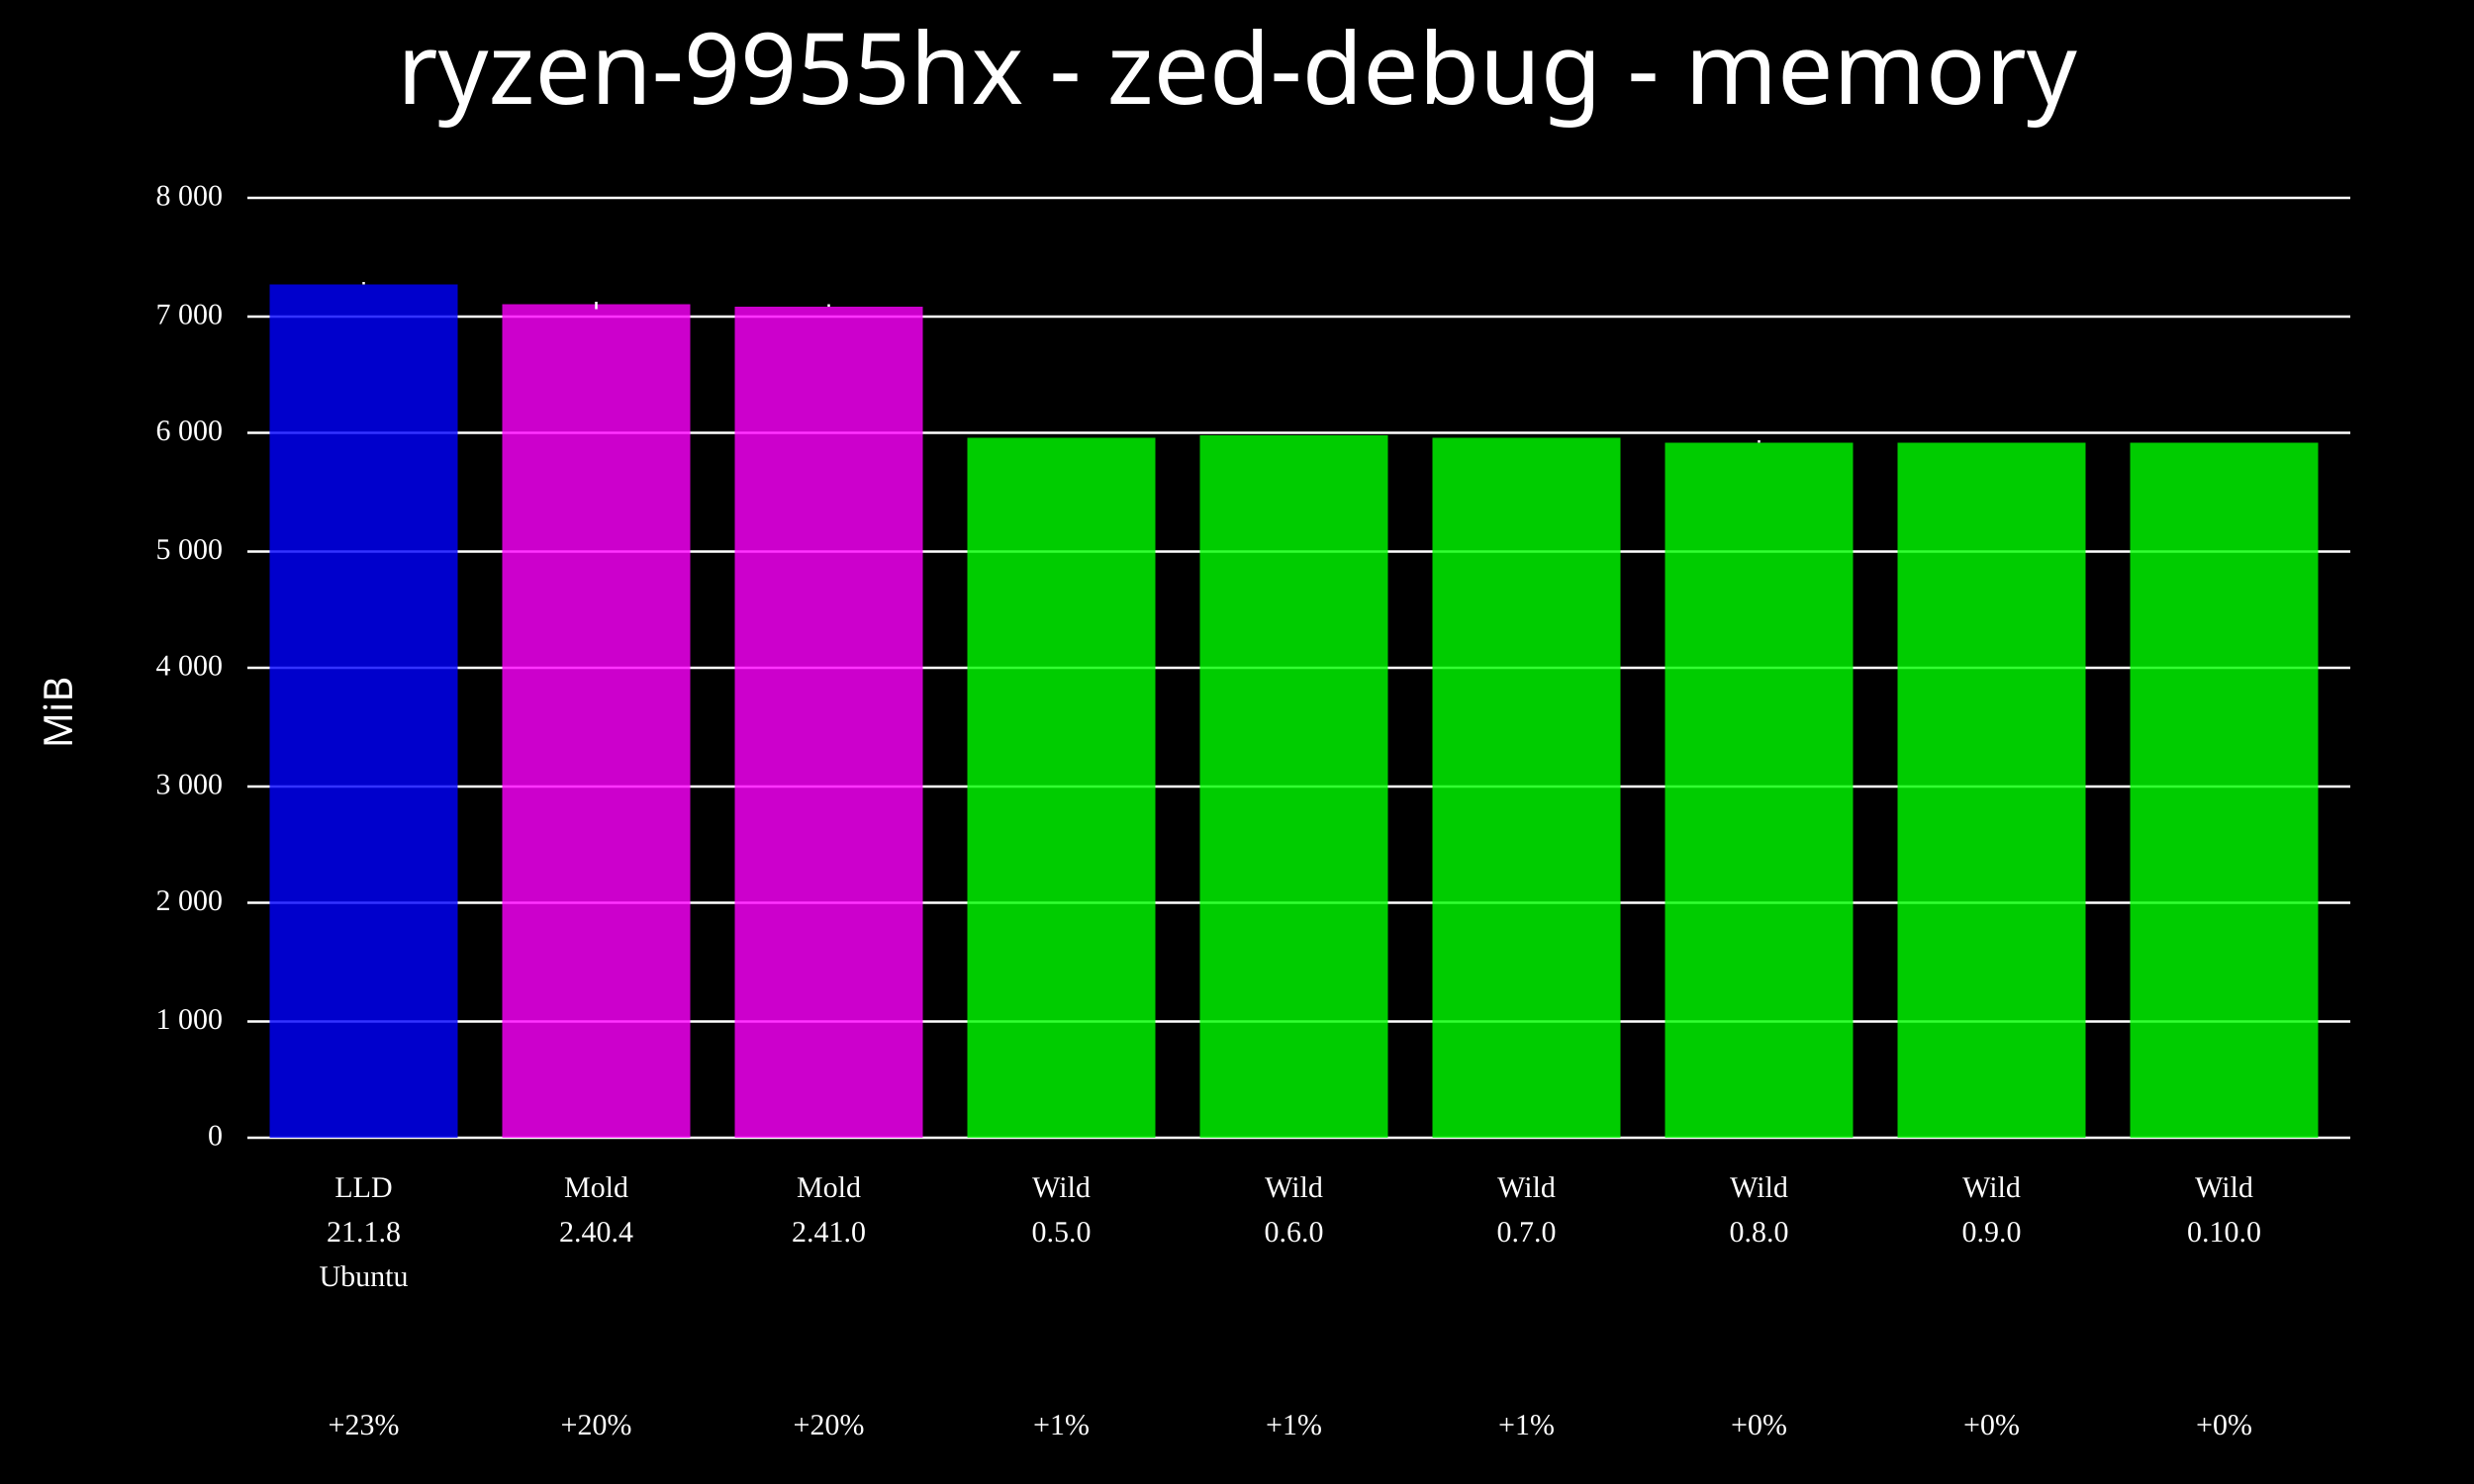
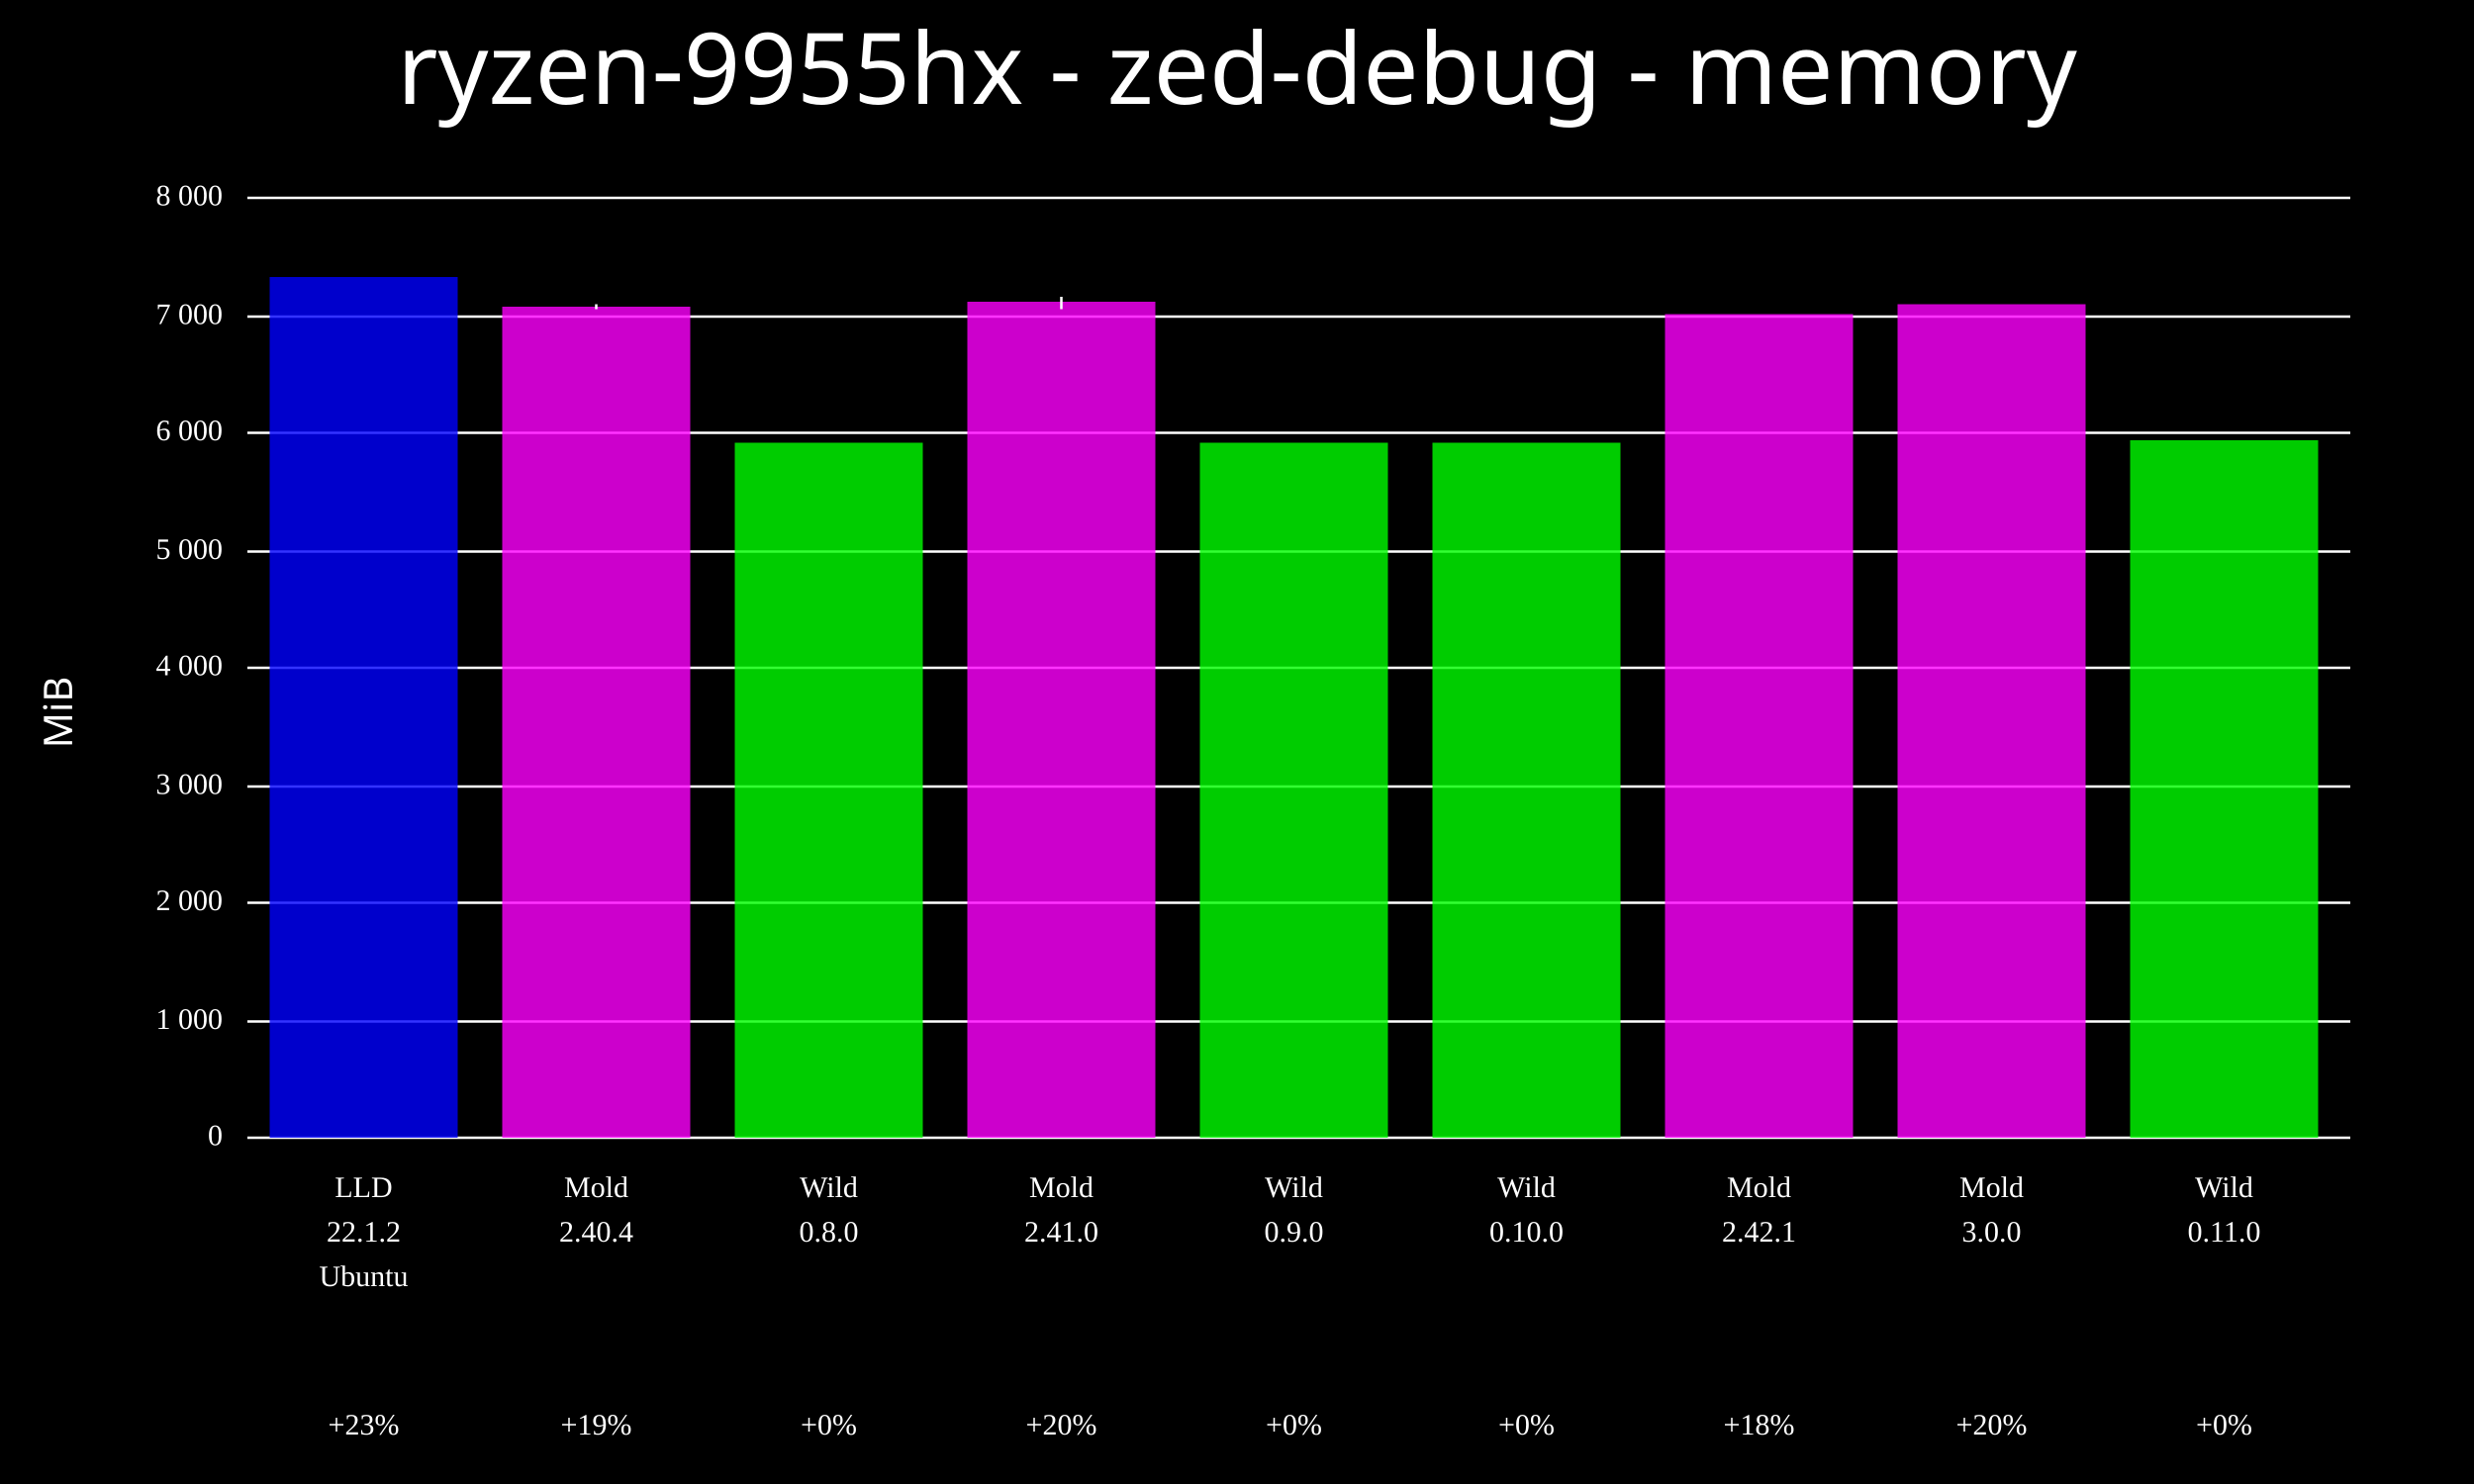
<svg xmlns="http://www.w3.org/2000/svg" width="1000" height="600" viewBox="0 0 1000 600">
  <rect x="0" y="0" width="1000" height="600" fill="#000000" />
  <text x="500" y="10" dy="0.8em" text-anchor="middle" font-family="sans-serif" font-size="40" fill="#FFFFFF">
ryzen-9955hx - zed-debug - memory</text>
  <text x="5" y="300" dy="0.76em" text-anchor="middle" font-family="sans-serif" font-size="16" fill="#FFFFFF" transform="rotate(270, 5, 288)">MiB</text>
  <line x1="100" y1="460" x2="950" y2="460" stroke="#FFFFFF" />
  <text x="90" y="460" dy="0.5ex" text-anchor="end" fill="#FFFFFF">0</text>
  <line x1="100" y1="413" x2="950" y2="413" stroke="#FFFFFF" />
  <text x="90" y="413" dy="0.5ex" text-anchor="end" fill="#FFFFFF">1 000</text>
  <line x1="100" y1="365" x2="950" y2="365" stroke="#FFFFFF" />
  <text x="90" y="365" dy="0.5ex" text-anchor="end" fill="#FFFFFF">2 000</text>
  <line x1="100" y1="318" x2="950" y2="318" stroke="#FFFFFF" />
  <text x="90" y="318" dy="0.5ex" text-anchor="end" fill="#FFFFFF">3 000</text>
  <line x1="100" y1="270" x2="950" y2="270" stroke="#FFFFFF" />
  <text x="90" y="270" dy="0.5ex" text-anchor="end" fill="#FFFFFF">4 000</text>
  <line x1="100" y1="223" x2="950" y2="223" stroke="#FFFFFF" />
  <text x="90" y="223" dy="0.5ex" text-anchor="end" fill="#FFFFFF">5 000</text>
  <line x1="100" y1="175" x2="950" y2="175" stroke="#FFFFFF" />
  <text x="90" y="175" dy="0.5ex" text-anchor="end" fill="#FFFFFF">6 000</text>
  <line x1="100" y1="128" x2="950" y2="128" stroke="#FFFFFF" />
  <text x="90" y="128" dy="0.5ex" text-anchor="end" fill="#FFFFFF">7 000</text>
  <line x1="100" y1="80" x2="950" y2="80" stroke="#FFFFFF" />
  <text x="90" y="80" dy="0.5ex" text-anchor="end" fill="#FFFFFF">8 000</text>
-   <rect fill="#0000FF" opacity="0.8" x="109" y="115" width="76" height="345" />
-   <line stroke="#FFFFFF" x1="147" y1="114" x2="147" y2="115" />
+   <rect fill="#0000FF" opacity="0.8" x="109" y="112" width="76" height="348" />
+   <line stroke="#FFFFFF" x1="147" y1="112" x2="147" y2="112" />
  <text x="147" y="484" fill="#FFFFFF" text-anchor="middle">LLD</text>
-   <text x="147" y="502" fill="#FFFFFF" text-anchor="middle">21.1.8</text>
+   <text x="147" y="502" fill="#FFFFFF" text-anchor="middle">22.1.2</text>
  <text x="147" y="520" fill="#FFFFFF" text-anchor="middle">Ubuntu</text>
  <text x="147" y="580" fill="#FFFFFF" text-anchor="middle">+23%</text>
-   <rect fill="#FF00FF" opacity="0.8" x="203" y="123" width="76" height="337" />
-   <line stroke="#FFFFFF" x1="241" y1="122" x2="241" y2="125" />
+   <rect fill="#FF00FF" opacity="0.8" x="203" y="124" width="76" height="336" />
+   <line stroke="#FFFFFF" x1="241" y1="123" x2="241" y2="125" />
  <text x="241" y="484" fill="#FFFFFF" text-anchor="middle">Mold</text>
  <text x="241" y="502" fill="#FFFFFF" text-anchor="middle">2.40.4</text>
-   <text x="241" y="580" fill="#FFFFFF" text-anchor="middle">+20%</text>
-   <rect fill="#FF00FF" opacity="0.8" x="297" y="124" width="76" height="336" />
-   <line stroke="#FFFFFF" x1="335" y1="123" x2="335" y2="124" />
-   <text x="335" y="484" fill="#FFFFFF" text-anchor="middle">Mold</text>
-   <text x="335" y="502" fill="#FFFFFF" text-anchor="middle">2.41.0</text>
-   <text x="335" y="580" fill="#FFFFFF" text-anchor="middle">+20%</text>
-   <rect fill="#00FF00" opacity="0.8" x="391" y="177" width="76" height="283" />
-   <line stroke="#FFFFFF" x1="429" y1="177" x2="429" y2="177" />
-   <text x="429" y="484" fill="#FFFFFF" text-anchor="middle">Wild</text>
-   <text x="429" y="502" fill="#FFFFFF" text-anchor="middle">0.5.0</text>
-   <text x="429" y="580" fill="#FFFFFF" text-anchor="middle">+1%</text>
-   <rect fill="#00FF00" opacity="0.8" x="485" y="176" width="76" height="284" />
-   <line stroke="#FFFFFF" x1="523" y1="176" x2="523" y2="176" />
+   <text x="241" y="580" fill="#FFFFFF" text-anchor="middle">+19%</text>
+   <rect fill="#00FF00" opacity="0.8" x="297" y="179" width="76" height="281" />
+   <line stroke="#FFFFFF" x1="335" y1="179" x2="335" y2="179" />
+   <text x="335" y="484" fill="#FFFFFF" text-anchor="middle">Wild</text>
+   <text x="335" y="502" fill="#FFFFFF" text-anchor="middle">0.8.0</text>
+   <text x="335" y="580" fill="#FFFFFF" text-anchor="middle">+0%</text>
+   <rect fill="#FF00FF" opacity="0.8" x="391" y="122" width="76" height="338" />
+   <line stroke="#FFFFFF" x1="429" y1="120" x2="429" y2="125" />
+   <text x="429" y="484" fill="#FFFFFF" text-anchor="middle">Mold</text>
+   <text x="429" y="502" fill="#FFFFFF" text-anchor="middle">2.41.0</text>
+   <text x="429" y="580" fill="#FFFFFF" text-anchor="middle">+20%</text>
+   <rect fill="#00FF00" opacity="0.8" x="485" y="179" width="76" height="281" />
+   <line stroke="#FFFFFF" x1="523" y1="179" x2="523" y2="179" />
  <text x="523" y="484" fill="#FFFFFF" text-anchor="middle">Wild</text>
-   <text x="523" y="502" fill="#FFFFFF" text-anchor="middle">0.6.0</text>
-   <text x="523" y="580" fill="#FFFFFF" text-anchor="middle">+1%</text>
-   <rect fill="#00FF00" opacity="0.8" x="579" y="177" width="76" height="283" />
-   <line stroke="#FFFFFF" x1="617" y1="177" x2="617" y2="177" />
+   <text x="523" y="502" fill="#FFFFFF" text-anchor="middle">0.9.0</text>
+   <text x="523" y="580" fill="#FFFFFF" text-anchor="middle">+0%</text>
+   <rect fill="#00FF00" opacity="0.8" x="579" y="179" width="76" height="281" />
+   <line stroke="#FFFFFF" x1="617" y1="179" x2="617" y2="179" />
  <text x="617" y="484" fill="#FFFFFF" text-anchor="middle">Wild</text>
-   <text x="617" y="502" fill="#FFFFFF" text-anchor="middle">0.7.0</text>
-   <text x="617" y="580" fill="#FFFFFF" text-anchor="middle">+1%</text>
-   <rect fill="#00FF00" opacity="0.8" x="673" y="179" width="76" height="281" />
-   <line stroke="#FFFFFF" x1="711" y1="178" x2="711" y2="179" />
-   <text x="711" y="484" fill="#FFFFFF" text-anchor="middle">Wild</text>
-   <text x="711" y="502" fill="#FFFFFF" text-anchor="middle">0.8.0</text>
-   <text x="711" y="580" fill="#FFFFFF" text-anchor="middle">+0%</text>
-   <rect fill="#00FF00" opacity="0.8" x="767" y="179" width="76" height="281" />
-   <line stroke="#FFFFFF" x1="805" y1="179" x2="805" y2="179" />
-   <text x="805" y="484" fill="#FFFFFF" text-anchor="middle">Wild</text>
-   <text x="805" y="502" fill="#FFFFFF" text-anchor="middle">0.9.0</text>
-   <text x="805" y="580" fill="#FFFFFF" text-anchor="middle">+0%</text>
-   <rect fill="#00FF00" opacity="0.8" x="861" y="179" width="76" height="281" />
-   <line stroke="#FFFFFF" x1="899" y1="179" x2="899" y2="179" />
+   <text x="617" y="502" fill="#FFFFFF" text-anchor="middle">0.10.0</text>
+   <text x="617" y="580" fill="#FFFFFF" text-anchor="middle">+0%</text>
+   <rect fill="#FF00FF" opacity="0.8" x="673" y="127" width="76" height="333" />
+   <line stroke="#FFFFFF" x1="711" y1="127" x2="711" y2="127" />
+   <text x="711" y="484" fill="#FFFFFF" text-anchor="middle">Mold</text>
+   <text x="711" y="502" fill="#FFFFFF" text-anchor="middle">2.42.1</text>
+   <text x="711" y="580" fill="#FFFFFF" text-anchor="middle">+18%</text>
+   <rect fill="#FF00FF" opacity="0.8" x="767" y="123" width="76" height="337" />
+   <line stroke="#FFFFFF" x1="805" y1="123" x2="805" y2="123" />
+   <text x="805" y="484" fill="#FFFFFF" text-anchor="middle">Mold</text>
+   <text x="805" y="502" fill="#FFFFFF" text-anchor="middle">3.0.0</text>
+   <text x="805" y="580" fill="#FFFFFF" text-anchor="middle">+20%</text>
+   <rect fill="#00FF00" opacity="0.8" x="861" y="178" width="76" height="282" />
+   <line stroke="#FFFFFF" x1="899" y1="178" x2="899" y2="178" />
  <text x="899" y="484" fill="#FFFFFF" text-anchor="middle">Wild</text>
-   <text x="899" y="502" fill="#FFFFFF" text-anchor="middle">0.10.0</text>
+   <text x="899" y="502" fill="#FFFFFF" text-anchor="middle">0.11.0</text>
  <text x="899" y="580" fill="#FFFFFF" text-anchor="middle">+0%</text>
</svg>
